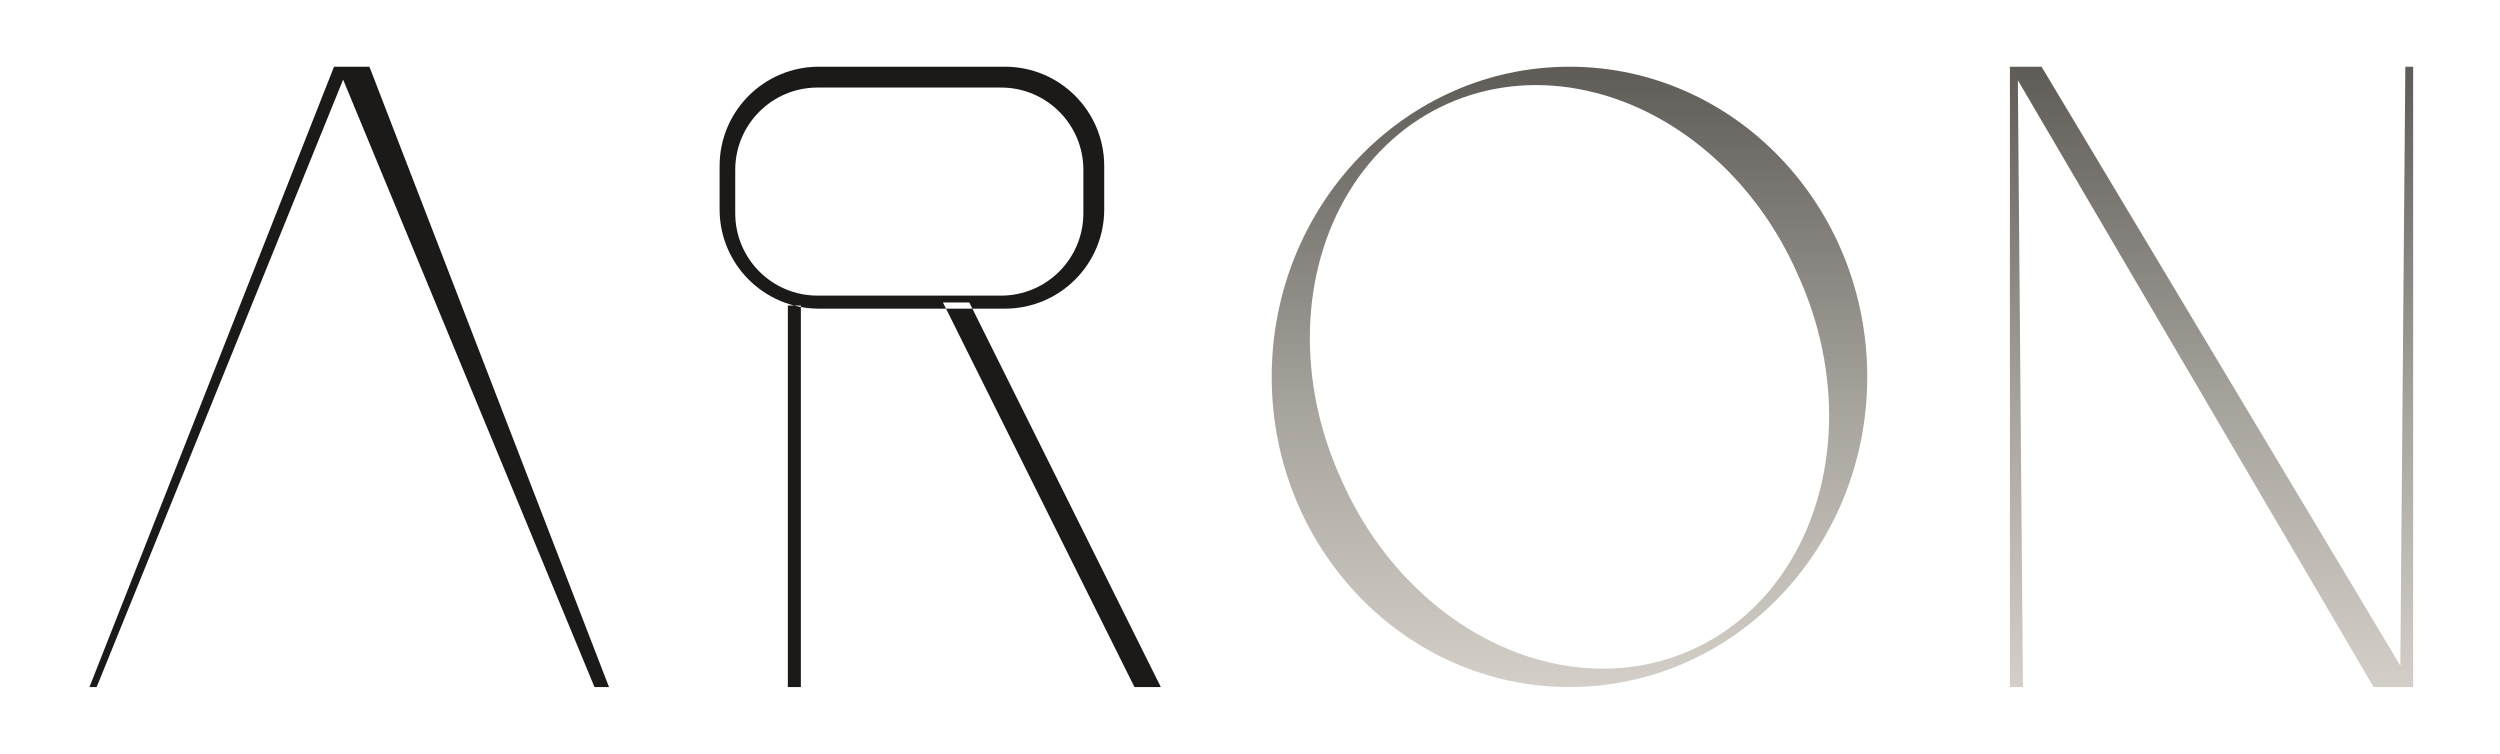
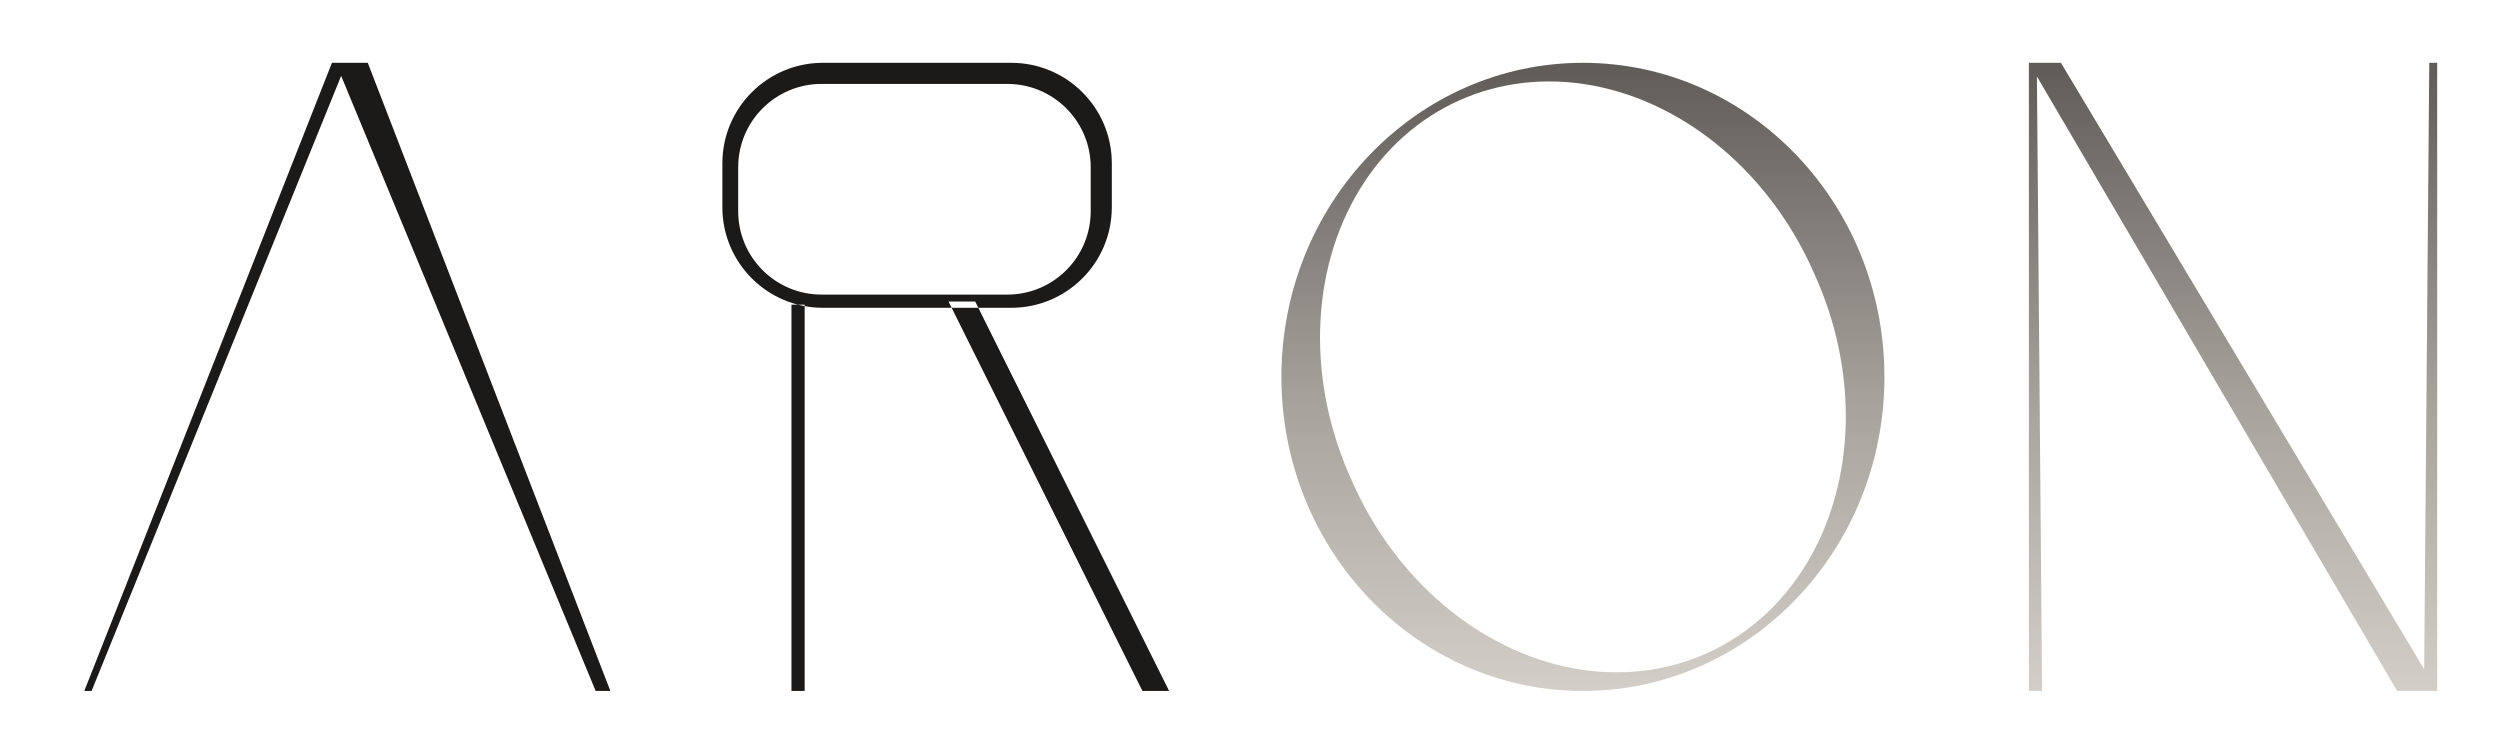
- <svg xmlns="http://www.w3.org/2000/svg" width="796" height="240" viewBox="-10 20 806 240">
+ <svg xmlns="http://www.w3.org/2000/svg" width="796" height="240" viewBox="-6 20 792 240">
  <defs>
    <linearGradient id="gdesk-roundedl" x1="0" y1="0" x2="0" y2="1">
      <stop offset="0" stop-color="#5f5c58" />
      <stop offset=".55" stop-color="#a7a39d" />
      <stop offset="1" stop-color="#d3cfc8" />
    </linearGradient>
  </defs>
  <path d="M97.69 40.00 L102.31 40.00 L21.16 240.00 L18.84 240.00 Z M98.90 40.00 L109.10 40.00 L186.34 240.00 L181.66 240.00 Z" fill="#1b1a18" />
  <path d="M0 0" fill="none" stroke="#1b1a18" stroke-width="4.2" />
  <path d="M0 0" fill="#1b1a18" />
  <path d="M254 40 H314 A32 32 0 0 1 346 72 V86 A32 32 0 0 1 314 118 H254 A32 32 0 0 1 222 86 V72 A32 32 0 0 1 254 40 Z M253.58 46.72 H312.74 A26.54 26.54 0 0 1 339.28 73.26 V87.26 A26.54 26.54 0 0 1 312.74 113.8 H253.58 A26.54 26.54 0 0 1 227.04 87.26 V73.26 A26.54 26.54 0 0 1 253.58 46.72 Z M244.00 117.00 L248.20 117.00 L248.20 240.00 L244.00 240.00 Z M294.00 116.00 L302.50 116.00 L364.25 240.00 L355.75 240.00 Z" fill="#1b1a18" fill-rule="evenodd" />
  <path d="M0 0" fill="none" stroke="#1b1a18" stroke-width="2.31" />
  <path d="M0 0" fill="#1b1a18" />
  <path d="M400 140 A96 100 0 1 0 592 140 A96 100 0 1 0 400 140 Z M422.32 172.81 A80.66 95.38 -24.0 1 1 569.68 107.19 A80.66 95.38 -24.0 1 1 422.32 172.81 Z" fill="url(#gdesk-roundedl)" fill-rule="evenodd" />
  <path d="M638.00 40.00 L640.52 40.00 L642.20 240.00 L638.00 240.00 Z M765.48 40.00 L768.00 40.00 L768.00 240.00 L763.80 240.00 Z M638.00 40.00 L648.20 40.00 L768.00 240.00 L755.25 240.00 Z" fill="url(#gdesk-roundedl)" />
</svg>
